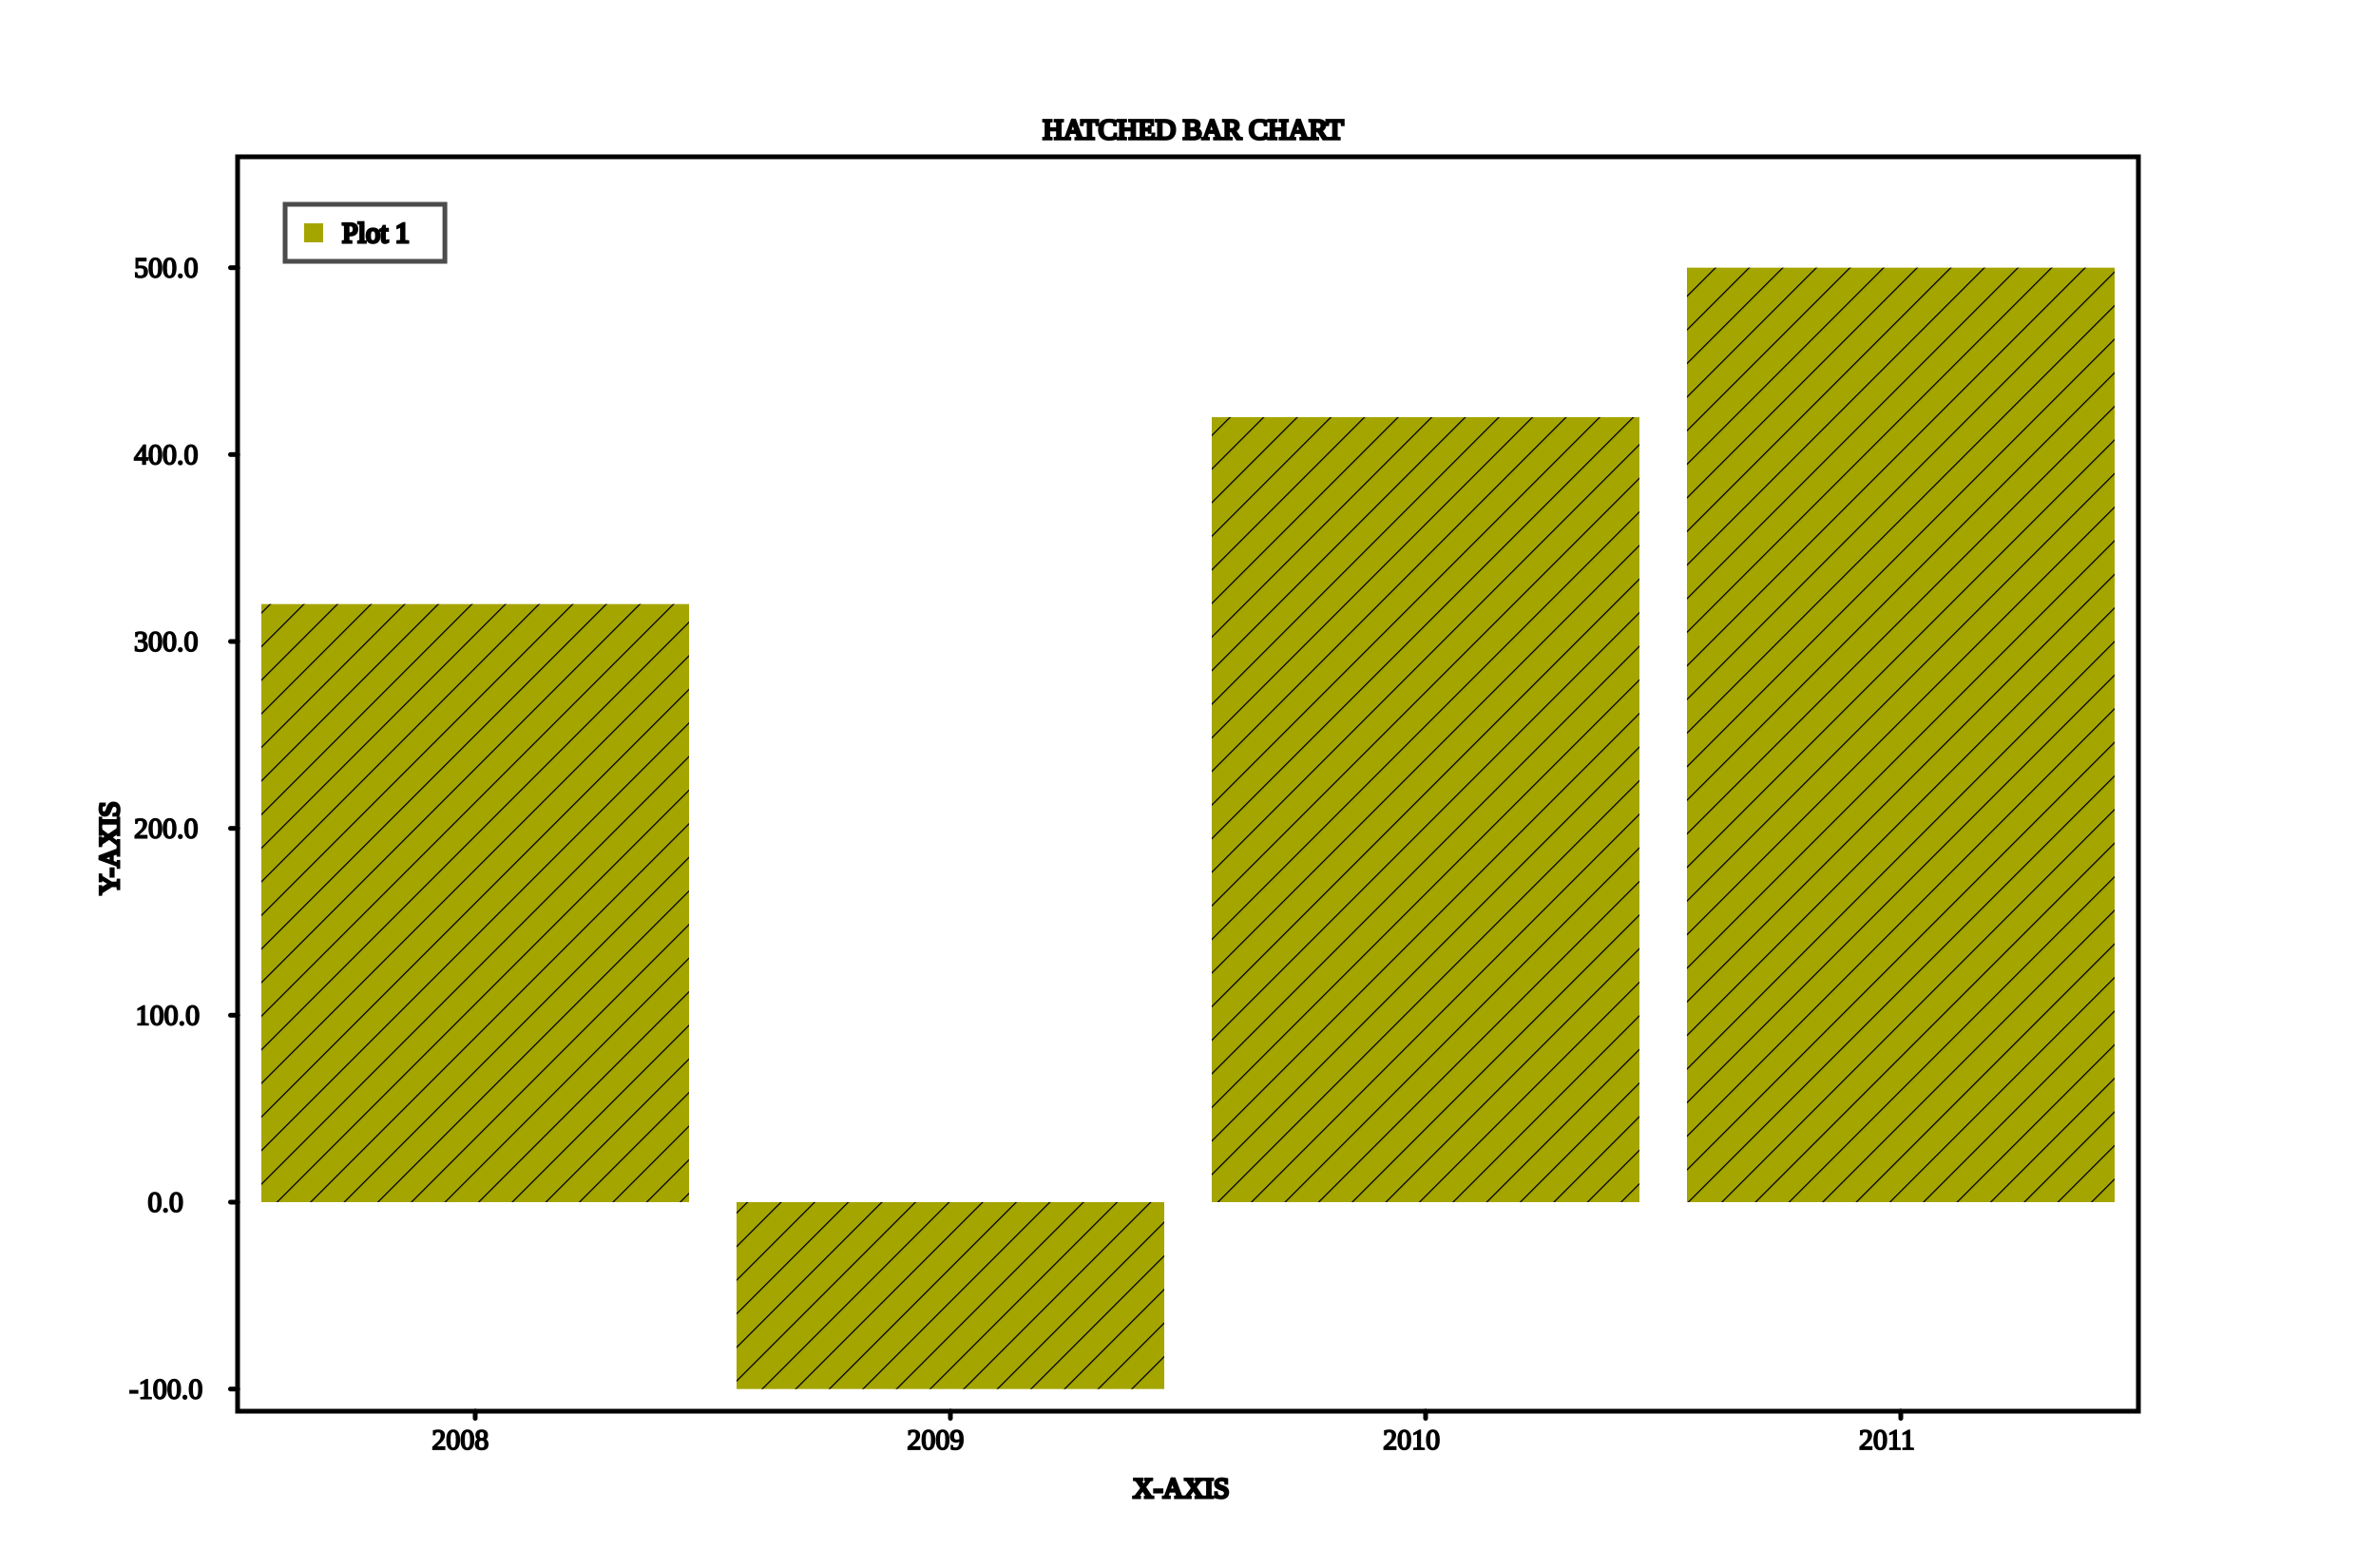
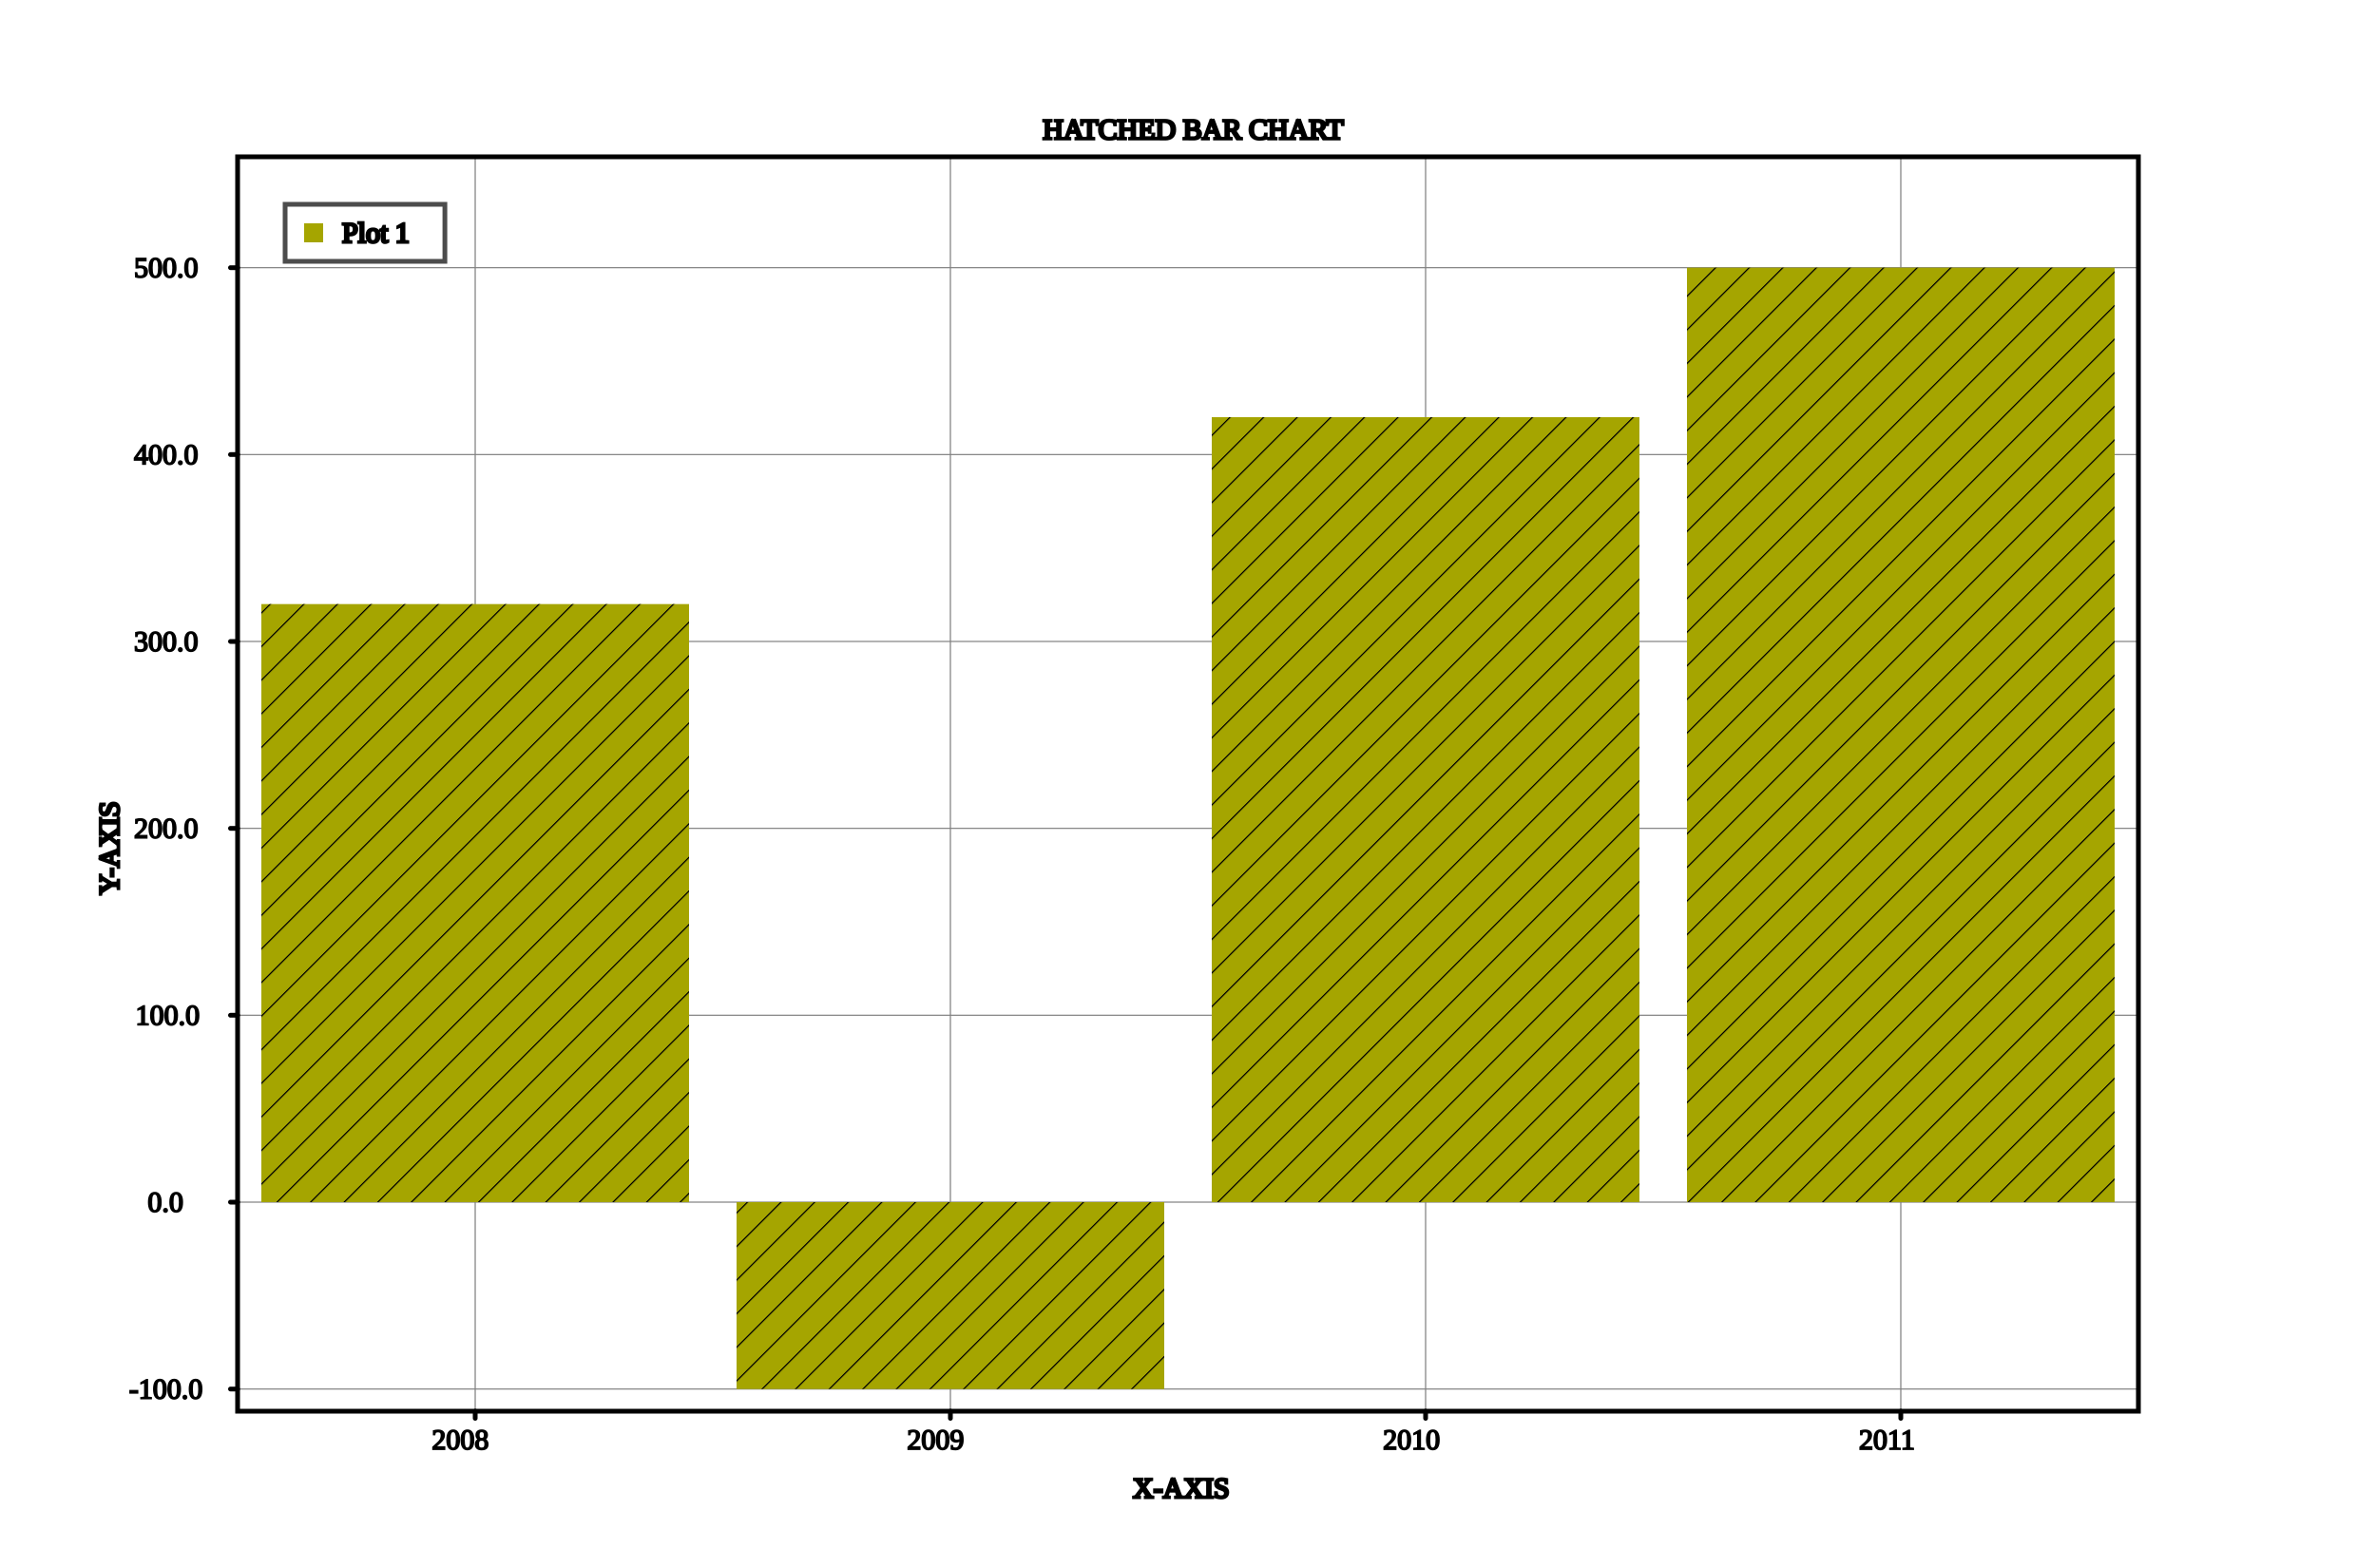
<svg xmlns="http://www.w3.org/2000/svg" height="660.0" width="1000.0" version="4.0">
  <rect width="100%" height="100%" fill="white" />
-   <rect x="100.0" y="66.0" width="800.0" height="528.0" style="fill:rgb(255,255,255);stroke-width:2.0;stroke:rgb(0,0,0);opacity:1" />
+   <line x1="200.0" y1="594.0" x2="200.0" y2="66.0" style="stroke:rgb(127.5,127.5,127.5);stroke-width:0.5;opacity:1.0;stroke-linecap:round" />
+   <line x1="400.0" y1="594.0" x2="400.0" y2="66.0" style="stroke:rgb(127.5,127.5,127.5);stroke-width:0.5;opacity:1.0;stroke-linecap:round" />
+   <line x1="600.0" y1="594.0" x2="600.0" y2="66.0" style="stroke:rgb(127.5,127.5,127.5);stroke-width:0.5;opacity:1.0;stroke-linecap:round" />
+   <line x1="800.0" y1="594.0" x2="800.0" y2="66.0" style="stroke:rgb(127.5,127.5,127.5);stroke-width:0.5;opacity:1.0;stroke-linecap:round" />
+   <line x1="100.0" y1="506.0" x2="900.0" y2="506.0" style="stroke:rgb(127.5,127.5,127.5);stroke-width:0.5;opacity:1.0;stroke-linecap:round" />
+   <line x1="100.0" y1="427.333" x2="900.0" y2="427.333" style="stroke:rgb(127.5,127.5,127.5);stroke-width:0.5;opacity:1.0;stroke-linecap:round" />
+   <line x1="100.0" y1="348.667" x2="900.0" y2="348.667" style="stroke:rgb(127.5,127.5,127.5);stroke-width:0.5;opacity:1.0;stroke-linecap:round" />
+   <line x1="100.0" y1="270" x2="900.0" y2="270" style="stroke:rgb(127.5,127.5,127.5);stroke-width:0.5;opacity:1.0;stroke-linecap:round" />
+   <line x1="100.0" y1="191.333" x2="900.0" y2="191.333" style="stroke:rgb(127.5,127.5,127.5);stroke-width:0.5;opacity:1.0;stroke-linecap:round" />
+   <line x1="100.0" y1="112.667" x2="900.0" y2="112.667" style="stroke:rgb(127.5,127.5,127.5);stroke-width:0.5;opacity:1.0;stroke-linecap:round" />
+   <line x1="100.0" y1="584.667" x2="900.0" y2="584.667" style="stroke:rgb(127.5,127.5,127.5);stroke-width:0.5;opacity:1.0;stroke-linecap:round" />
+   <rect x="100.0" y="66.0" width="800.0" height="528.0" style="fill:rgb(255,255,255);stroke-width:2.0;stroke:rgb(0,0,0);opacity:1;fill-opacity:0;" />
  <line x1="200.0" y1="597.0" x2="200.0" y2="594.0" style="stroke:rgb(0.0,0.0,0.0);stroke-width:2.0;opacity:1.0;stroke-linecap:round" />
  <text x="181.74" y="610.0" stroke="#000000" stroke-width="0.7" transform="rotate(-0.0,181.74,610.0)">2008</text>
  <line x1="400.0" y1="597.0" x2="400.0" y2="594.0" style="stroke:rgb(0.0,0.0,0.0);stroke-width:2.0;opacity:1.0;stroke-linecap:round" />
  <text x="381.74" y="610.0" stroke="#000000" stroke-width="0.7" transform="rotate(-0.0,381.74,610.0)">2009</text>
  <line x1="600.0" y1="597.0" x2="600.0" y2="594.0" style="stroke:rgb(0.0,0.0,0.0);stroke-width:2.0;opacity:1.0;stroke-linecap:round" />
  <text x="582.06" y="610.0" stroke="#000000" stroke-width="0.7" transform="rotate(-0.0,582.06,610.0)">2010</text>
  <line x1="800.0" y1="597.0" x2="800.0" y2="594.0" style="stroke:rgb(0.0,0.0,0.0);stroke-width:2.0;opacity:1.0;stroke-linecap:round" />
  <text x="782.38" y="610.0" stroke="#000000" stroke-width="0.7" transform="rotate(-0.0,782.38,610.0)">2011</text>
  <line x1="97.0" y1="506.0" x2="100.0" y2="506.0" style="stroke:rgb(0.0,0.0,0.0);stroke-width:2.0;opacity:1.0;stroke-linecap:round" />
  <text x="62.16" y="510.0" stroke="#000000" stroke-width="0.7" transform="rotate(-0.0,62.16,510.0)">0.0</text>
  <line x1="97.0" y1="427.333" x2="100.0" y2="427.333" style="stroke:rgb(0.0,0.0,0.0);stroke-width:2.0;opacity:1.0;stroke-linecap:round" />
  <text x="57.04" y="431.333" stroke="#000000" stroke-width="0.7" transform="rotate(-0.0,57.04,431.3333)">100.0</text>
  <line x1="97.0" y1="348.667" x2="100.0" y2="348.667" style="stroke:rgb(0.0,0.0,0.0);stroke-width:2.0;opacity:1.0;stroke-linecap:round" />
  <text x="56.4" y="352.667" stroke="#000000" stroke-width="0.7" transform="rotate(-0.0,56.4,352.6667)">200.0</text>
  <line x1="97.0" y1="270" x2="100.0" y2="270" style="stroke:rgb(0.0,0.0,0.0);stroke-width:2.0;opacity:1.0;stroke-linecap:round" />
  <text x="56.4" y="274" stroke="#000000" stroke-width="0.7" transform="rotate(-0.0,56.4,274)">300.0</text>
  <line x1="97.0" y1="191.333" x2="100.0" y2="191.333" style="stroke:rgb(0.0,0.0,0.0);stroke-width:2.0;opacity:1.0;stroke-linecap:round" />
  <text x="56.4" y="195.333" stroke="#000000" stroke-width="0.7" transform="rotate(-0.0,56.4,195.3334)">400.0</text>
  <line x1="97.0" y1="112.667" x2="100.0" y2="112.667" style="stroke:rgb(0.0,0.0,0.0);stroke-width:2.0;opacity:1.0;stroke-linecap:round" />
  <text x="56.4" y="116.667" stroke="#000000" stroke-width="0.7" transform="rotate(-0.0,56.4,116.6667)">500.0</text>
  <line x1="97.0" y1="584.667" x2="100.0" y2="584.667" style="stroke:rgb(0.0,0.0,0.0);stroke-width:2.0;opacity:1.0;stroke-linecap:round" />
  <text x="54.32" y="588.667" stroke="#000000" stroke-width="0.7" transform="rotate(-0.0,54.32,588.6667)">-100.0</text>
  <rect x="110.0" y="254.267" width="180.0" height="251.733" style="fill:rgb(164.985,164.985,0.0);stroke-width:0;stroke:rgb(0,0,0);opacity:1.0" />
  <defs>
    <pattern id="forwardSlashHatch" width="10" height="10" patternTransform="rotate(45 0 0)" patternUnits="userSpaceOnUse">
      <line x1="0" y1="0" x2="0" y2="10" style="stroke:black; stroke-width:1" />
    </pattern>
  </defs>
  <rect x="110.0" y="254.267" width="180.0" height="251.733" style="fill:url(#forwardSlashHatch);opacity:1" />
  <rect x="310.0" y="506.0" width="180.0" height="78.667" style="fill:rgb(164.985,164.985,0.0);stroke-width:0;stroke:rgb(0,0,0);opacity:1.0" />
  <rect x="310.0" y="506.0" width="180.0" height="78.667" style="fill:url(#forwardSlashHatch);opacity:1" />
  <rect x="510.0" y="175.6" width="180.0" height="330.4" style="fill:rgb(164.985,164.985,0.0);stroke-width:0;stroke:rgb(0,0,0);opacity:1.0" />
  <rect x="510.0" y="175.6" width="180.0" height="330.4" style="fill:url(#forwardSlashHatch);opacity:1" />
  <rect x="710.0" y="112.667" width="180.0" height="393.333" style="fill:rgb(164.985,164.985,0.0);stroke-width:0;stroke:rgb(0,0,0);opacity:1.0" />
  <rect x="710.0" y="112.667" width="180.0" height="393.333" style="fill:url(#forwardSlashHatch);opacity:1" />
  <text x="438.9" y="58.5" stroke="#000000" stroke-width="1.2" transform="rotate(-0.0,438.9,58.5)">HATCHED BAR CHART</text>
  <text x="476.8" y="630.4" stroke="#000000" stroke-width="1.2" transform="rotate(-0.0,476.8,630.4)">X-AXIS</text>
  <text x="50.0" y="376.6" stroke="#000000" stroke-width="1.2" transform="rotate(-90.0,50.0,376.6)">Y-AXIS</text>
  <rect x="120.0" y="86.0" width="67.24" height="24.0" style="fill:rgb(255.0,255.0,255.0);stroke-width:2.0;stroke:rgb(0.0,0.0,0.0);opacity:0.7" />
  <rect x="128.0" y="94.0" width="8.0" height="8.0" style="fill:rgb(164.985,164.985,0.0);stroke-width:0;stroke:rgb(0,0,0);opacity:1.0" />
  <text x="144.0" y="102.0" stroke="#000000" stroke-width="1.2" transform="rotate(-0.0,144.0,102.0)">Plot 1</text>
</svg>
